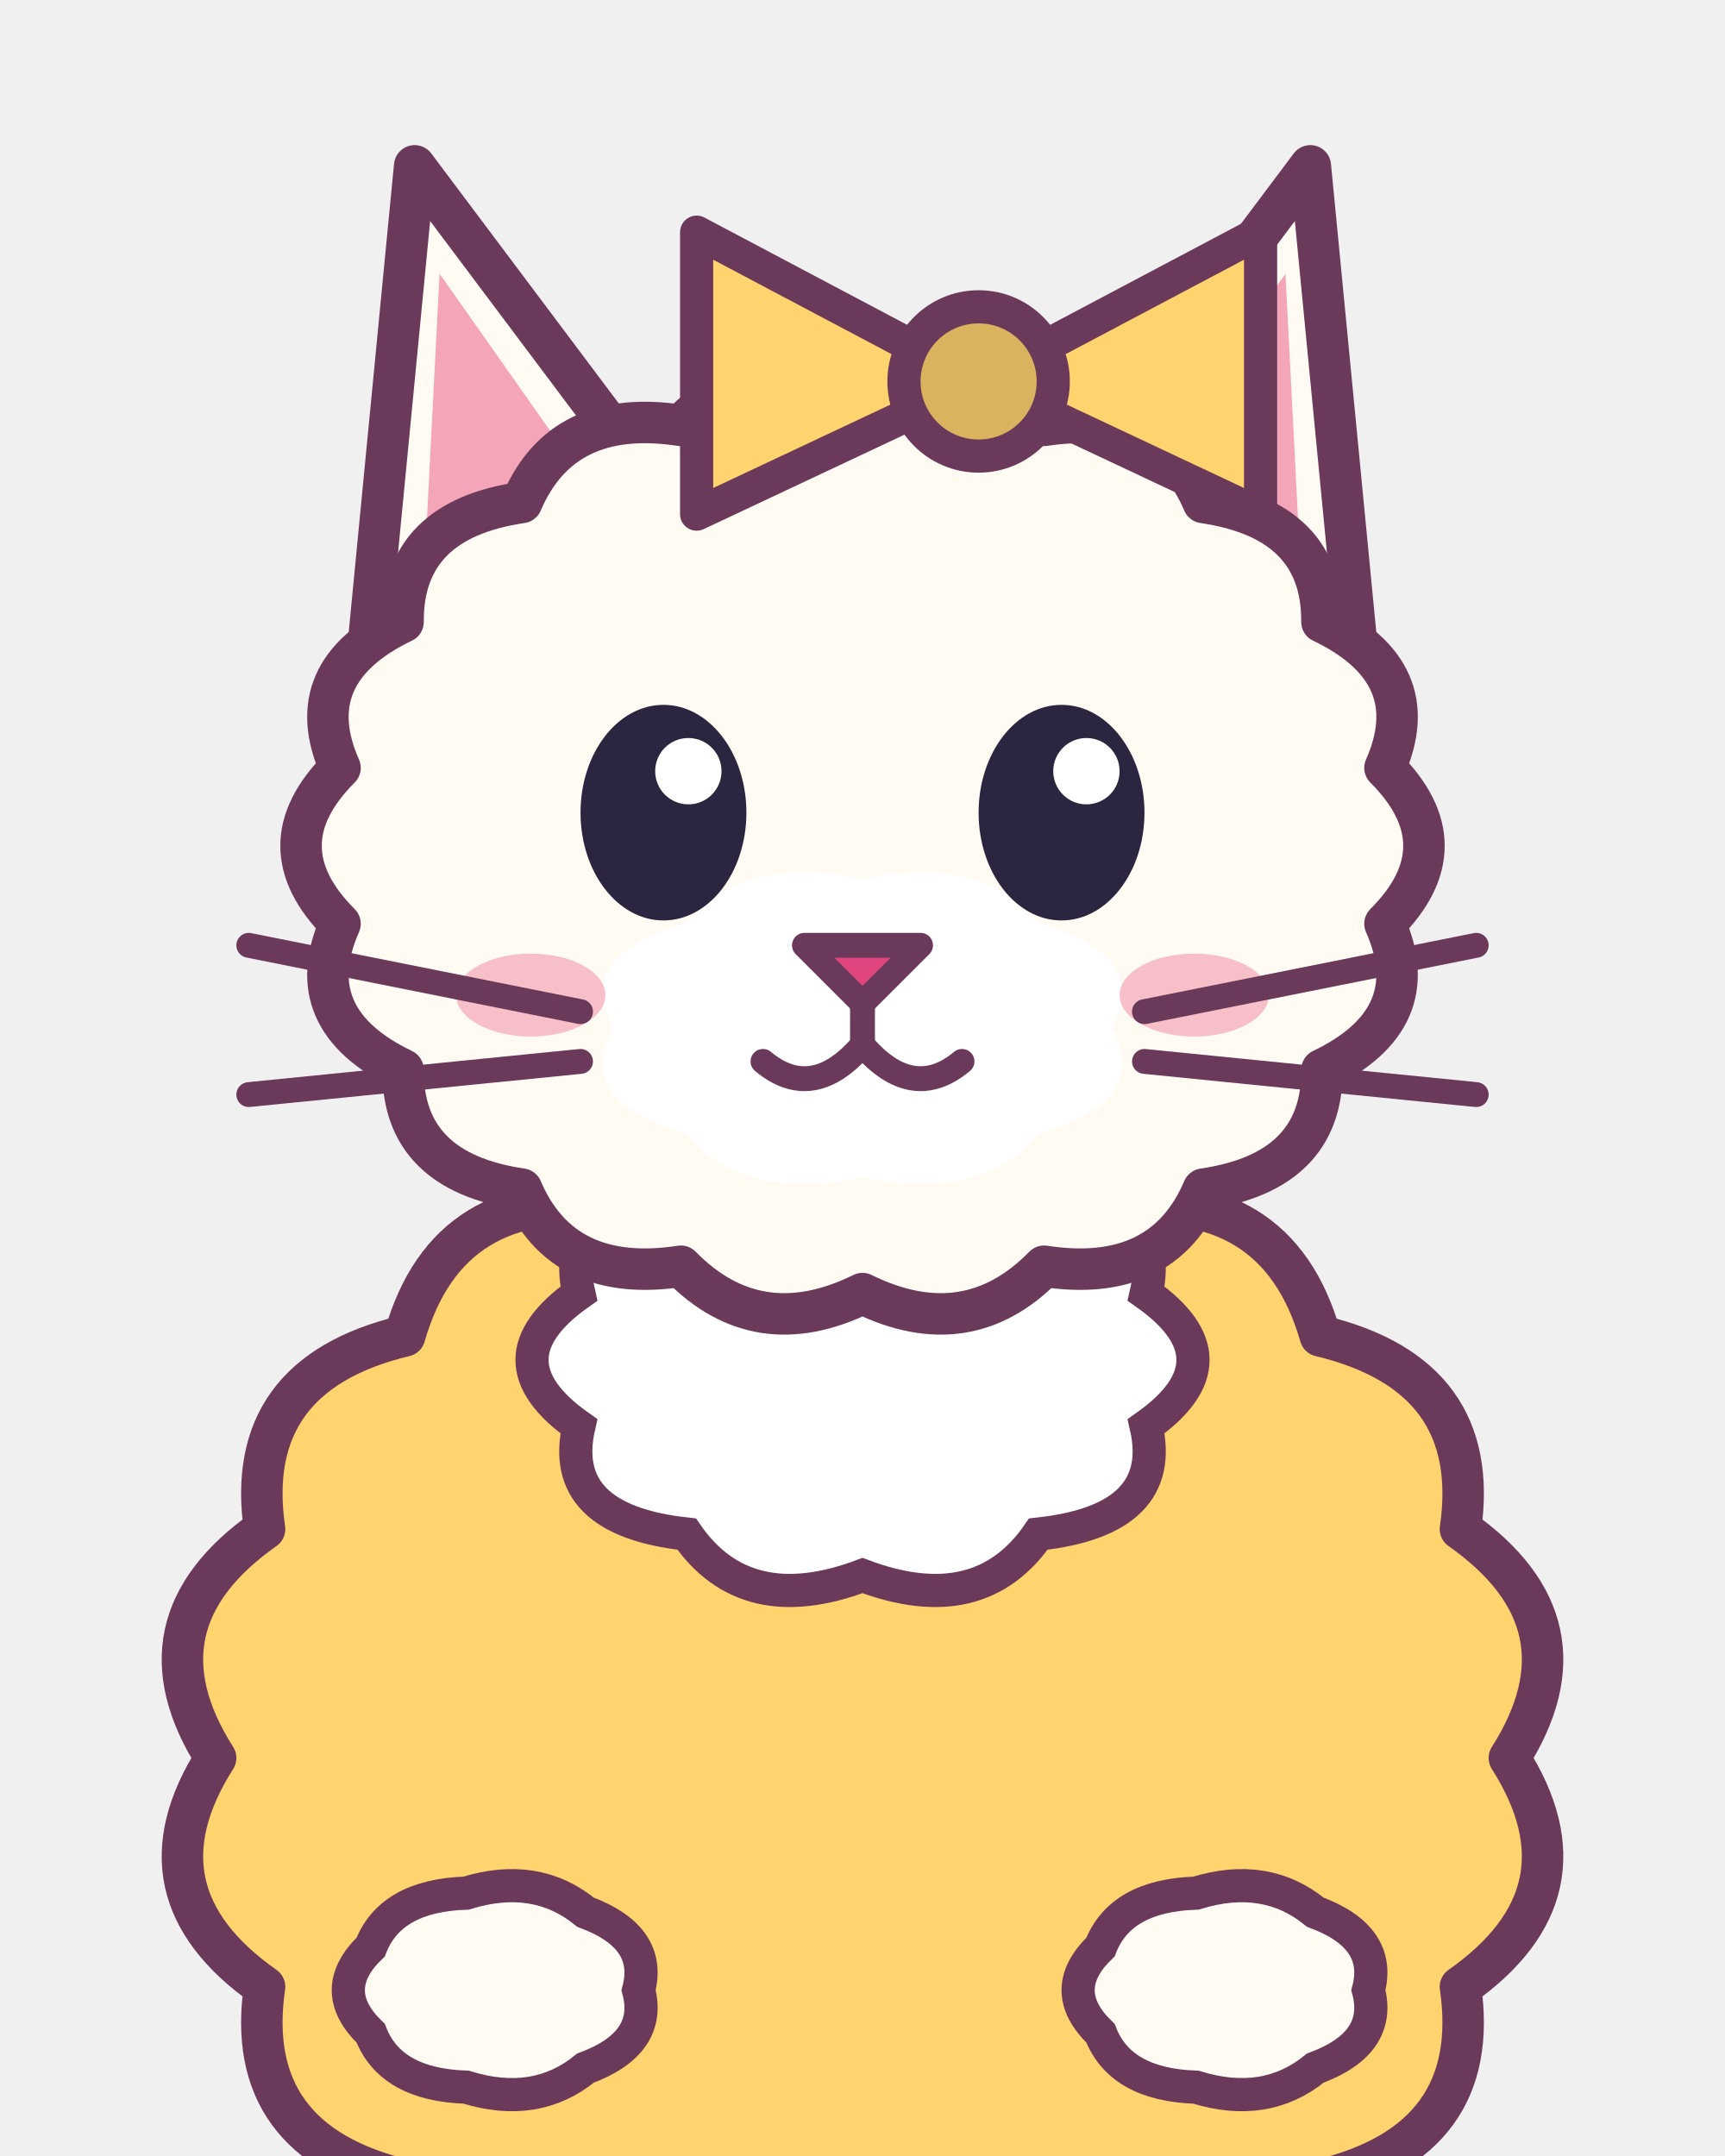
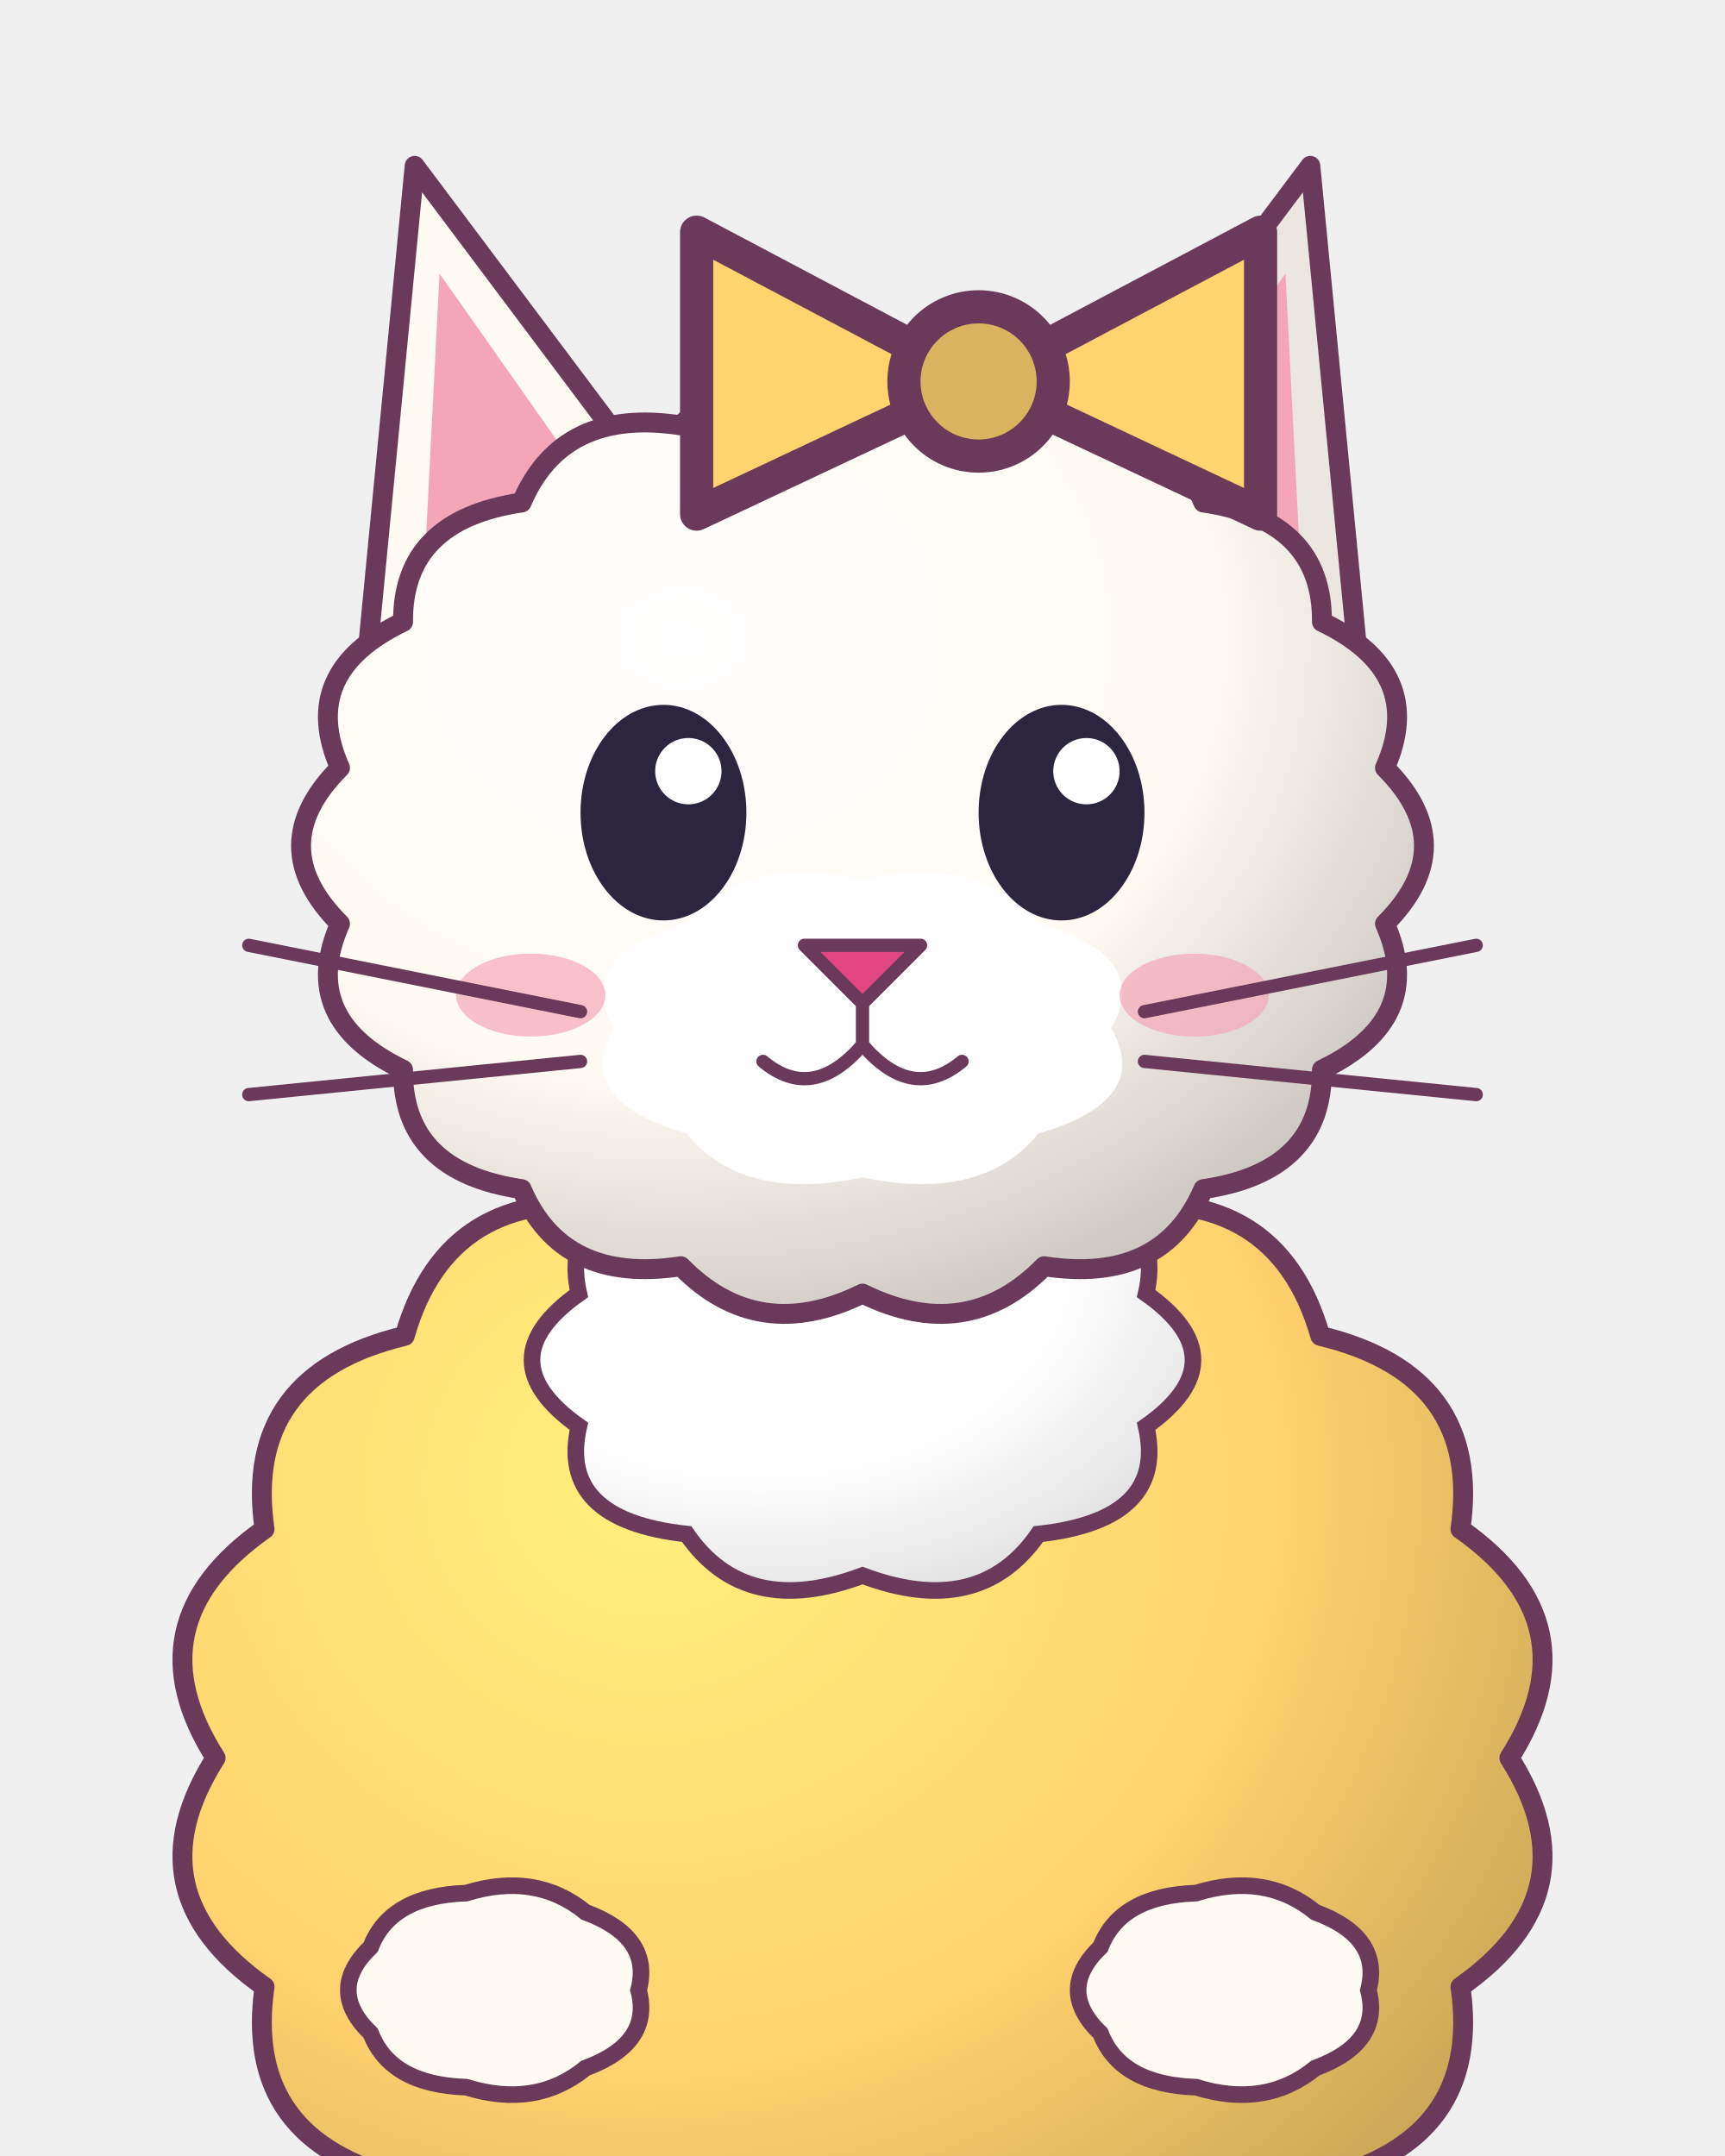
<svg xmlns="http://www.w3.org/2000/svg" viewBox="-104 -252 208 260">
-   <path d="M78.0 -40.0 Q88.3 -23.8 72.1 -12.4 Q74.8 6.2 55.2 10.9 Q50.0 29.1 29.8 26.5 Q17.6 41.5 0.0 32.0 Q-17.6 41.5 -29.8 26.5 Q-50.0 29.1 -55.2 10.9 Q-74.8 6.2 -72.1 -12.4 Q-88.3 -23.8 -78.0 -40.0 Q-88.3 -56.2 -72.1 -67.6 Q-74.8 -86.2 -55.2 -90.9 Q-50.0 -109.1 -29.8 -106.5 Q-17.6 -121.5 -0.0 -112.0 Q17.6 -121.5 29.8 -106.5 Q50.0 -109.1 55.2 -90.9 Q74.8 -86.2 72.1 -67.6 Q88.3 -56.2 78.0 -40.0Z" fill="#ffd36e" stroke="#6b3a5a" stroke-width="5" stroke-linejoin="round" />
-   <path d="M34.2 -80.0 Q36.8 -68.7 21.2 -67.0 Q14.1 -56.7 0.0 -62.0 Q-14.1 -56.7 -21.2 -67.0 Q-36.8 -68.7 -34.2 -80.0 Q-45.5 -88.0 -34.2 -96.0 Q-36.8 -107.3 -21.2 -109.0 Q-14.1 -119.3 -0.0 -114.0 Q14.1 -119.3 21.2 -109.0 Q36.8 -107.3 34.2 -96.0 Q45.5 -88.0 34.2 -80.0Z" fill="#ffffff" stroke="#6b3a5a" stroke-width="4" />
-   <path d="M-24 -192 L-54 -232 L-60 -170Z" fill="#fffaf2" stroke="#6b3a5a" stroke-width="5" stroke-linejoin="round" />
+   <defs>
+     <radialGradient id="ocutewhite02726" cx=".34" cy=".28" r=".85">
+       <stop offset="0" stop-color="#fff17d" />
+       <stop offset=".55" stop-color="#ffd36e" />
+       <stop offset="1" stop-color="#bd9c51" />
+     </radialGradient>
+     <radialGradient id="fcutewhite02726" cx=".34" cy=".28" r=".85">
+       <stop offset="0" stop-color="#ffffff" />
+       <stop offset=".55" stop-color="#fffaf2" />
+       <stop offset="1" stop-color="#bdb9b3" />
+     </radialGradient>
+     <radialGradient id="bcutewhite02726" cx=".34" cy=".28" r=".85">
+       <stop offset="0" stop-color="#ffffff" />
+       <stop offset=".55" stop-color="#ffffff" />
+       <stop offset="1" stop-color="#dbdbdb" />
+     </radialGradient>
+   </defs>
+   <ellipse cx="6" cy="34" rx="78" ry="16" fill="#000" opacity=".16" />
+   <path d="M78.0 -40.0 Q88.3 -23.8 72.1 -12.4 Q74.8 6.2 55.2 10.9 Q50.0 29.1 29.8 26.5 Q17.6 41.5 0.0 32.0 Q-17.6 41.5 -29.8 26.5 Q-50.0 29.1 -55.2 10.9 Q-74.8 6.2 -72.1 -12.4 Q-88.3 -23.8 -78.0 -40.0 Q-88.3 -56.2 -72.1 -67.6 Q-74.8 -86.2 -55.2 -90.9 Q-50.0 -109.1 -29.8 -106.5 Q-17.6 -121.5 -0.0 -112.0 Q17.6 -121.5 29.8 -106.5 Q50.0 -109.1 55.2 -90.9 Q74.8 -86.2 72.1 -67.6 Q88.3 -56.2 78.0 -40.0Z" fill="url(#ocutewhite02726)" stroke="#6b3a5a" stroke-width="2.4" stroke-linejoin="round" />
+   <path d="M34.2 -80.0 Q36.8 -68.7 21.2 -67.0 Q14.1 -56.7 0.0 -62.0 Q-14.1 -56.7 -21.2 -67.0 Q-36.8 -68.7 -34.2 -80.0 Q-45.5 -88.0 -34.2 -96.0 Q-36.8 -107.3 -21.2 -109.0 Q-14.1 -119.3 -0.0 -114.0 Q14.1 -119.3 21.2 -109.0 Q36.8 -107.3 34.2 -96.0 Q45.5 -88.0 34.2 -80.0Z" fill="url(#bcutewhite02726)" stroke="#6b3a5a" stroke-width="2" />
+   <path d="M-24 -192 L-54 -232 L-60 -170Z" fill="#fffaf2" stroke="#6b3a5a" stroke-width="2.4" stroke-linejoin="round" />
  <path d="M-32 -192 L-51 -219 L-53 -180Z" fill="#f4a6b8" />
-   <path d="M24 -192 L54 -232 L60 -170Z" fill="#fffaf2" stroke="#6b3a5a" stroke-width="5" stroke-linejoin="round" />
+   <path d="M24 -192 L54 -232 L60 -170Z" fill="#ebe6df" stroke="#6b3a5a" stroke-width="2.4" stroke-linejoin="round" />
  <path d="M32 -192 L51 -219 L53 -180Z" fill="#f4a6b8" />
-   <path d="M63.0 -140.6 Q68.1 -129.1 55.4 -123.0 Q55.5 -110.7 41.1 -108.6 Q36.2 -97.1 21.9 -99.3 Q12.6 -89.8 0.0 -96.0 Q-12.6 -89.8 -21.9 -99.3 Q-36.2 -97.1 -41.1 -108.6 Q-55.5 -110.7 -55.4 -123.0 Q-68.1 -129.1 -63.0 -140.6 Q-72.4 -150.0 -63.0 -159.4 Q-68.1 -170.9 -55.4 -177.0 Q-55.5 -189.3 -41.1 -191.4 Q-36.2 -202.9 -21.9 -200.7 Q-12.6 -210.2 -0.0 -204.0 Q12.6 -210.2 21.9 -200.7 Q36.2 -202.9 41.1 -191.4 Q55.5 -189.3 55.4 -177.0 Q68.1 -170.9 63.0 -159.4 Q72.4 -150.0 63.0 -140.6Z" fill="#fffaf2" stroke="#6b3a5a" stroke-width="5" stroke-linejoin="round" />
+   <path d="M63.0 -140.6 Q68.1 -129.1 55.4 -123.0 Q55.5 -110.7 41.1 -108.6 Q36.2 -97.1 21.9 -99.3 Q12.6 -89.8 0.0 -96.0 Q-12.6 -89.8 -21.9 -99.3 Q-36.2 -97.1 -41.1 -108.6 Q-55.5 -110.7 -55.4 -123.0 Q-68.1 -129.1 -63.0 -140.6 Q-72.4 -150.0 -63.0 -159.4 Q-68.1 -170.9 -55.4 -177.0 Q-55.5 -189.3 -41.1 -191.4 Q-36.2 -202.9 -21.9 -200.7 Q-12.6 -210.2 -0.0 -204.0 Q12.6 -210.2 21.9 -200.7 Q36.2 -202.9 41.1 -191.4 Q55.5 -189.3 55.4 -177.0 Q68.1 -170.9 63.0 -159.4 Q72.4 -150.0 63.0 -140.6Z" fill="url(#fcutewhite02726)" stroke="#6b3a5a" stroke-width="2.4" stroke-linejoin="round" />
+   <ellipse cx="-22" cy="-176" rx="22" ry="11" fill="#fff" opacity=".22" />
  <path d="M30.0 -128.0 Q35.0 -119.3 21.2 -115.3 Q14.5 -107.0 0.0 -110.0 Q-14.5 -107.0 -21.2 -115.3 Q-35.0 -119.3 -30.0 -128.0 Q-35.0 -136.7 -21.2 -140.7 Q-14.5 -149.0 -0.0 -146.0 Q14.5 -149.0 21.2 -140.7 Q35.0 -136.7 30.0 -128.0Z" fill="#ffffff" />
  <ellipse cx="-24" cy="-154" rx="10" ry="13" fill="#2b2540" />
  <circle cx="-21" cy="-159" r="4" fill="#fff" />
  <ellipse cx="-40" cy="-132" rx="9" ry="5" fill="#f4a6b8" opacity=".7" />
-   <path d="M-34 -130 L-74 -138 M-34 -124 L-74 -120" stroke="#6b3a5a" stroke-width="3" stroke-linecap="round" />
+   <path d="M-34 -130 L-74 -138 M-34 -124 L-74 -120" stroke="#6b3a5a" stroke-width="1.6" stroke-linecap="round" />
  <ellipse cx="24" cy="-154" rx="10" ry="13" fill="#2b2540" />
  <circle cx="27" cy="-159" r="4" fill="#fff" />
  <ellipse cx="40" cy="-132" rx="9" ry="5" fill="#f4a6b8" opacity=".7" />
-   <path d="M34 -130 L74 -138 M34 -124 L74 -120" stroke="#6b3a5a" stroke-width="3" stroke-linecap="round" />
-   <path d="M-7 -138 H7 L0 -131Z" fill="#e0457f" stroke="#6b3a5a" stroke-width="3" stroke-linejoin="round" />
-   <path d="M0 -131 V-126 M0 -126 Q-6 -119 -12 -124 M0 -126 Q6 -119 12 -124" fill="none" stroke="#6b3a5a" stroke-width="3" stroke-linecap="round" />
+   <path d="M34 -130 L74 -138 M34 -124 L74 -120" stroke="#6b3a5a" stroke-width="1.6" stroke-linecap="round" />
+   <path d="M-7 -138 H7 L0 -131Z" fill="#e0457f" stroke="#6b3a5a" stroke-width="1.6" stroke-linejoin="round" />
+   <path d="M0 -131 V-126 M0 -126 Q-6 -119 -12 -124 M0 -126 Q6 -119 12 -124" fill="none" stroke="#6b3a5a" stroke-width="1.6" stroke-linecap="round" />
  <path d="M14 -206 L-20 -224 L-20 -190Z M14 -206 L48 -224 L48 -190Z" fill="#ffd36e" stroke="#6b3a5a" stroke-width="4" stroke-linejoin="round" />
  <circle cx="14" cy="-206" r="9" fill="#d9b35e" stroke="#6b3a5a" stroke-width="4" />
-   <path d="M-27.0 -12.0 Q-25.3 -5.6 -33.4 -2.6 Q-39.4 2.3 -47.8 -0.3 Q-56.9 -0.6 -59.3 -6.8 Q-64.7 -12.0 -59.3 -17.2 Q-56.9 -23.4 -47.8 -23.7 Q-39.4 -26.3 -33.4 -21.4 Q-25.3 -18.4 -27.0 -12.0Z" fill="#fffaf2" stroke="#6b3a5a" stroke-width="4" />
-   <path d="M61.0 -12.0 Q62.7 -5.6 54.6 -2.6 Q48.6 2.3 40.2 -0.3 Q31.1 -0.6 28.7 -6.8 Q23.3 -12.0 28.7 -17.2 Q31.1 -23.4 40.2 -23.7 Q48.6 -26.3 54.6 -21.4 Q62.7 -18.4 61.0 -12.0Z" fill="#fffaf2" stroke="#6b3a5a" stroke-width="4" />
+   <path d="M-27.0 -12.0 Q-25.3 -5.6 -33.4 -2.6 Q-39.4 2.3 -47.8 -0.3 Q-56.9 -0.6 -59.3 -6.8 Q-64.7 -12.0 -59.3 -17.2 Q-56.9 -23.4 -47.8 -23.7 Q-39.4 -26.3 -33.4 -21.4 Q-25.3 -18.4 -27.0 -12.0Z" fill="#fffaf2" stroke="#6b3a5a" stroke-width="2" />
+   <path d="M61.0 -12.0 Q62.7 -5.6 54.6 -2.6 Q48.6 2.3 40.2 -0.3 Q31.1 -0.6 28.7 -6.8 Q23.3 -12.0 28.7 -17.2 Q31.1 -23.4 40.2 -23.7 Q48.6 -26.3 54.6 -21.4 Q62.7 -18.4 61.0 -12.0Z" fill="#fffaf2" stroke="#6b3a5a" stroke-width="2" />
</svg>
